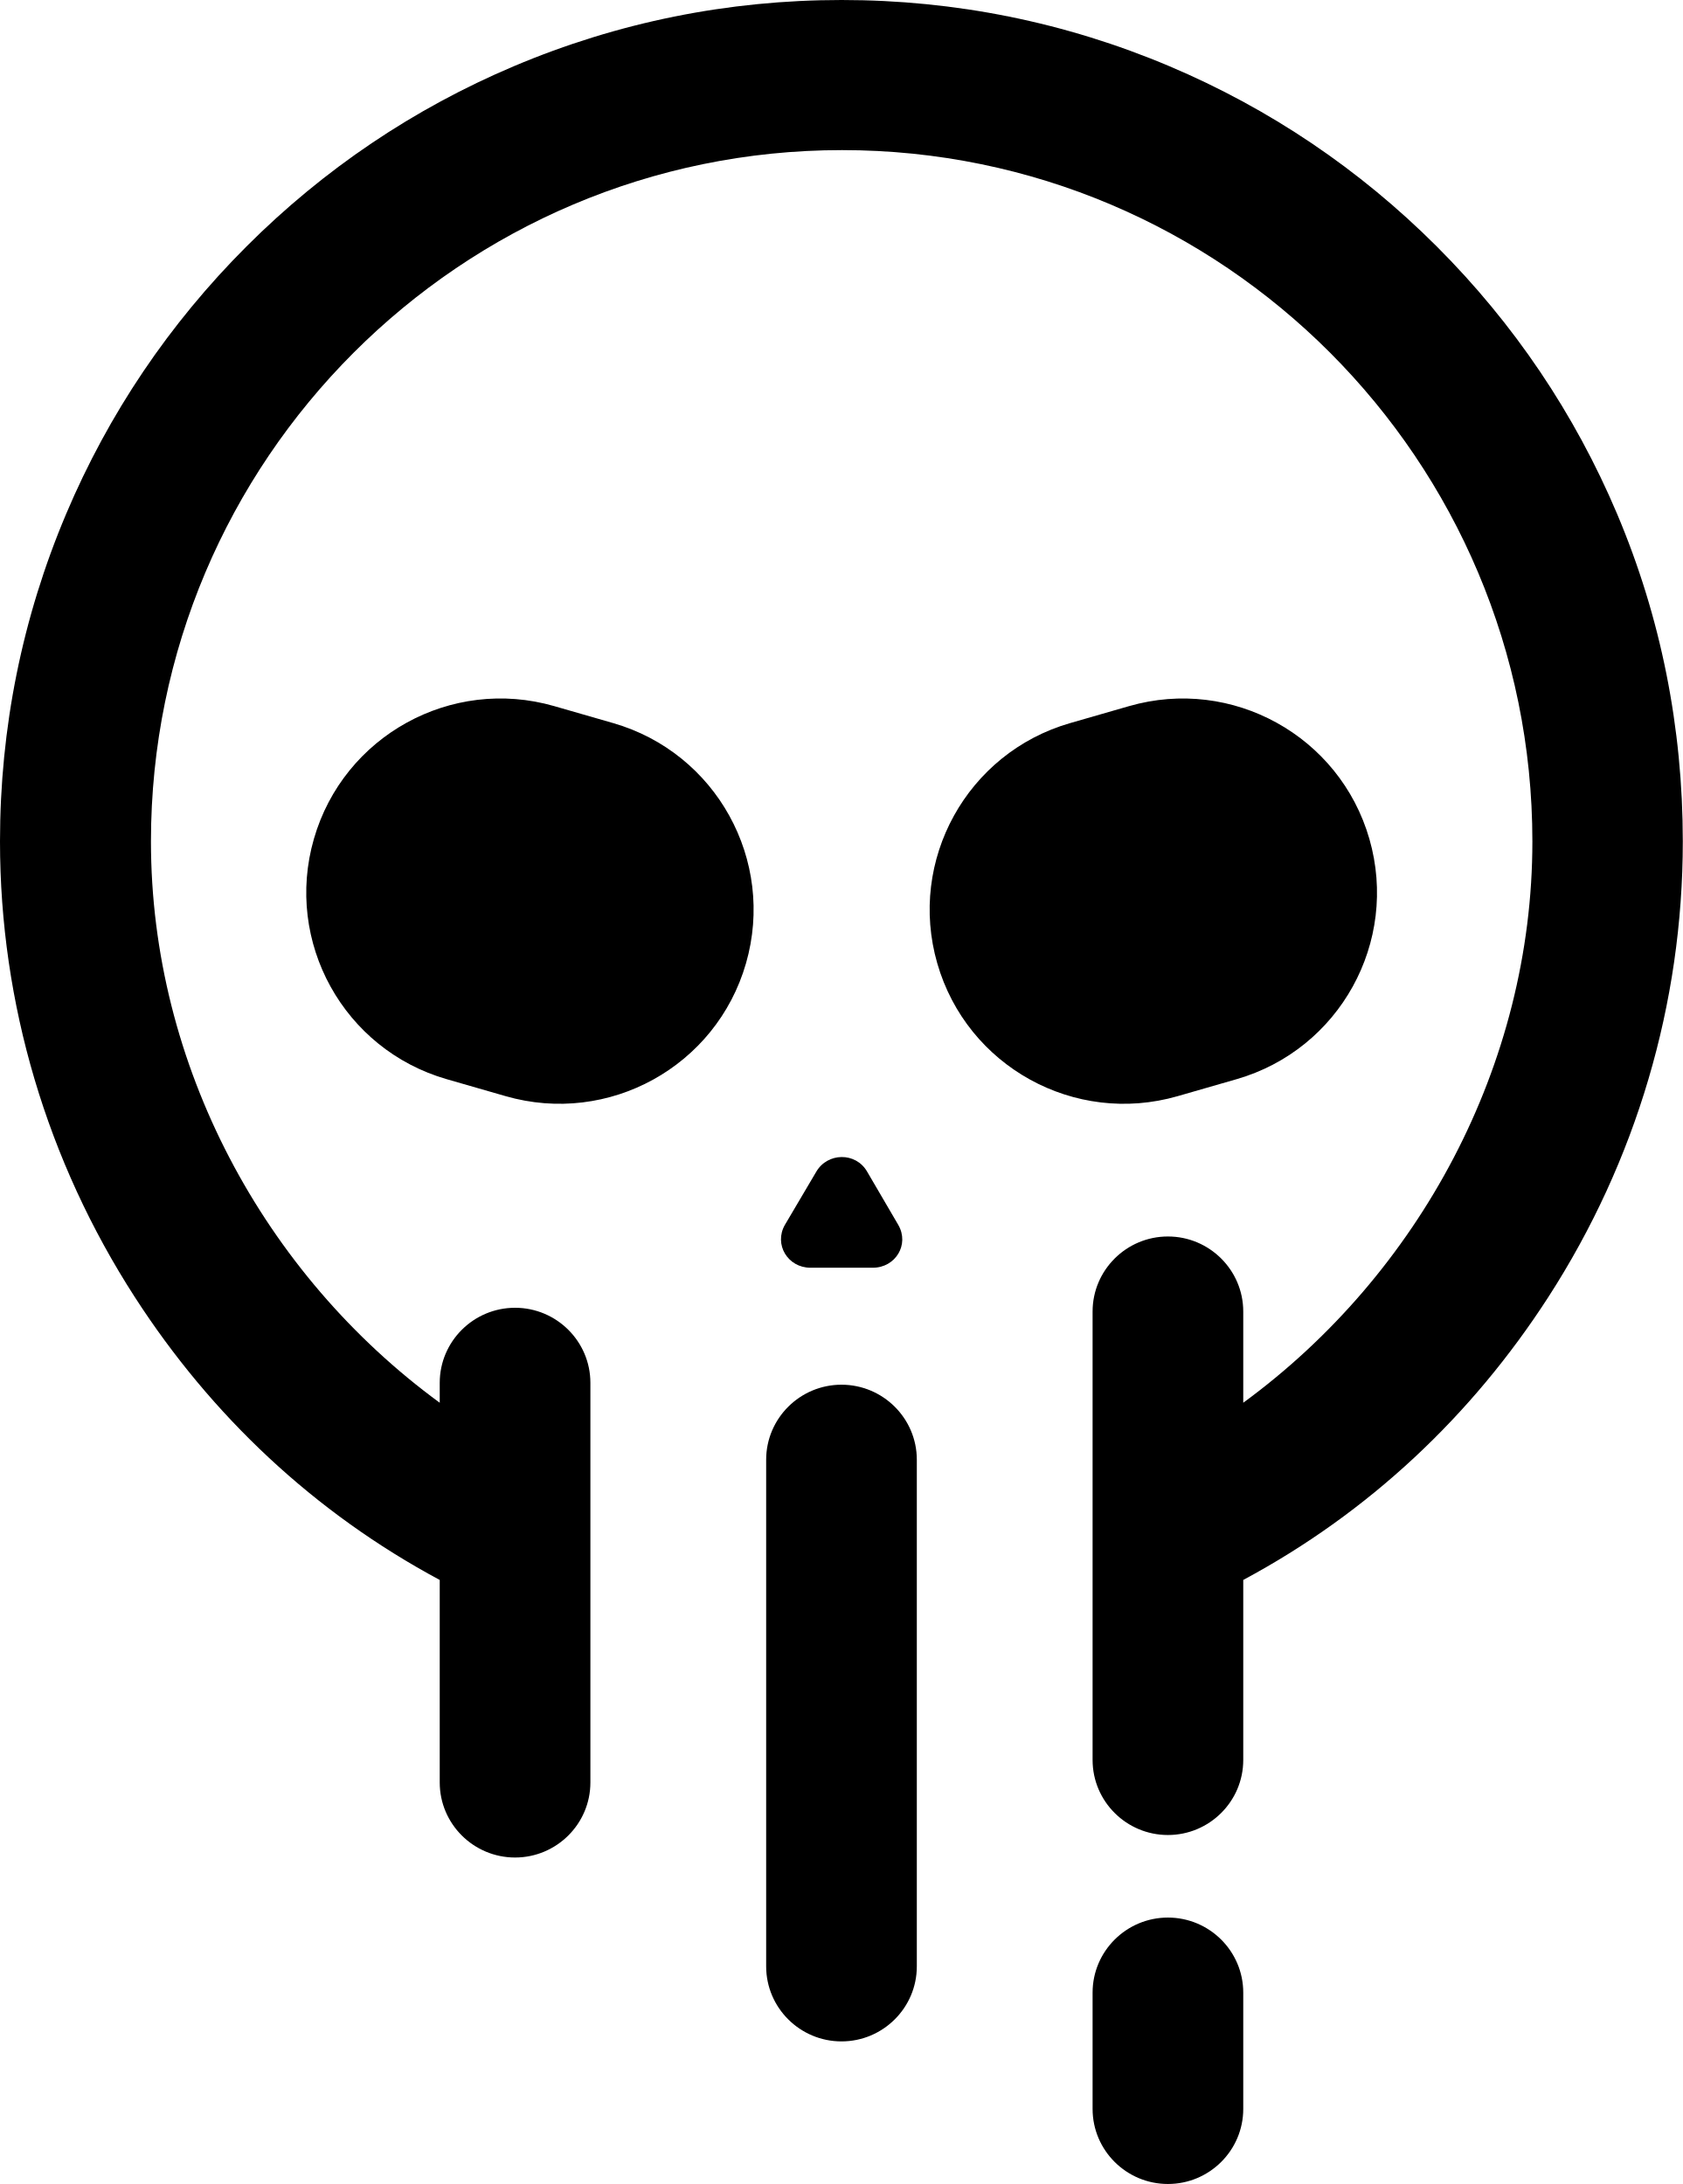
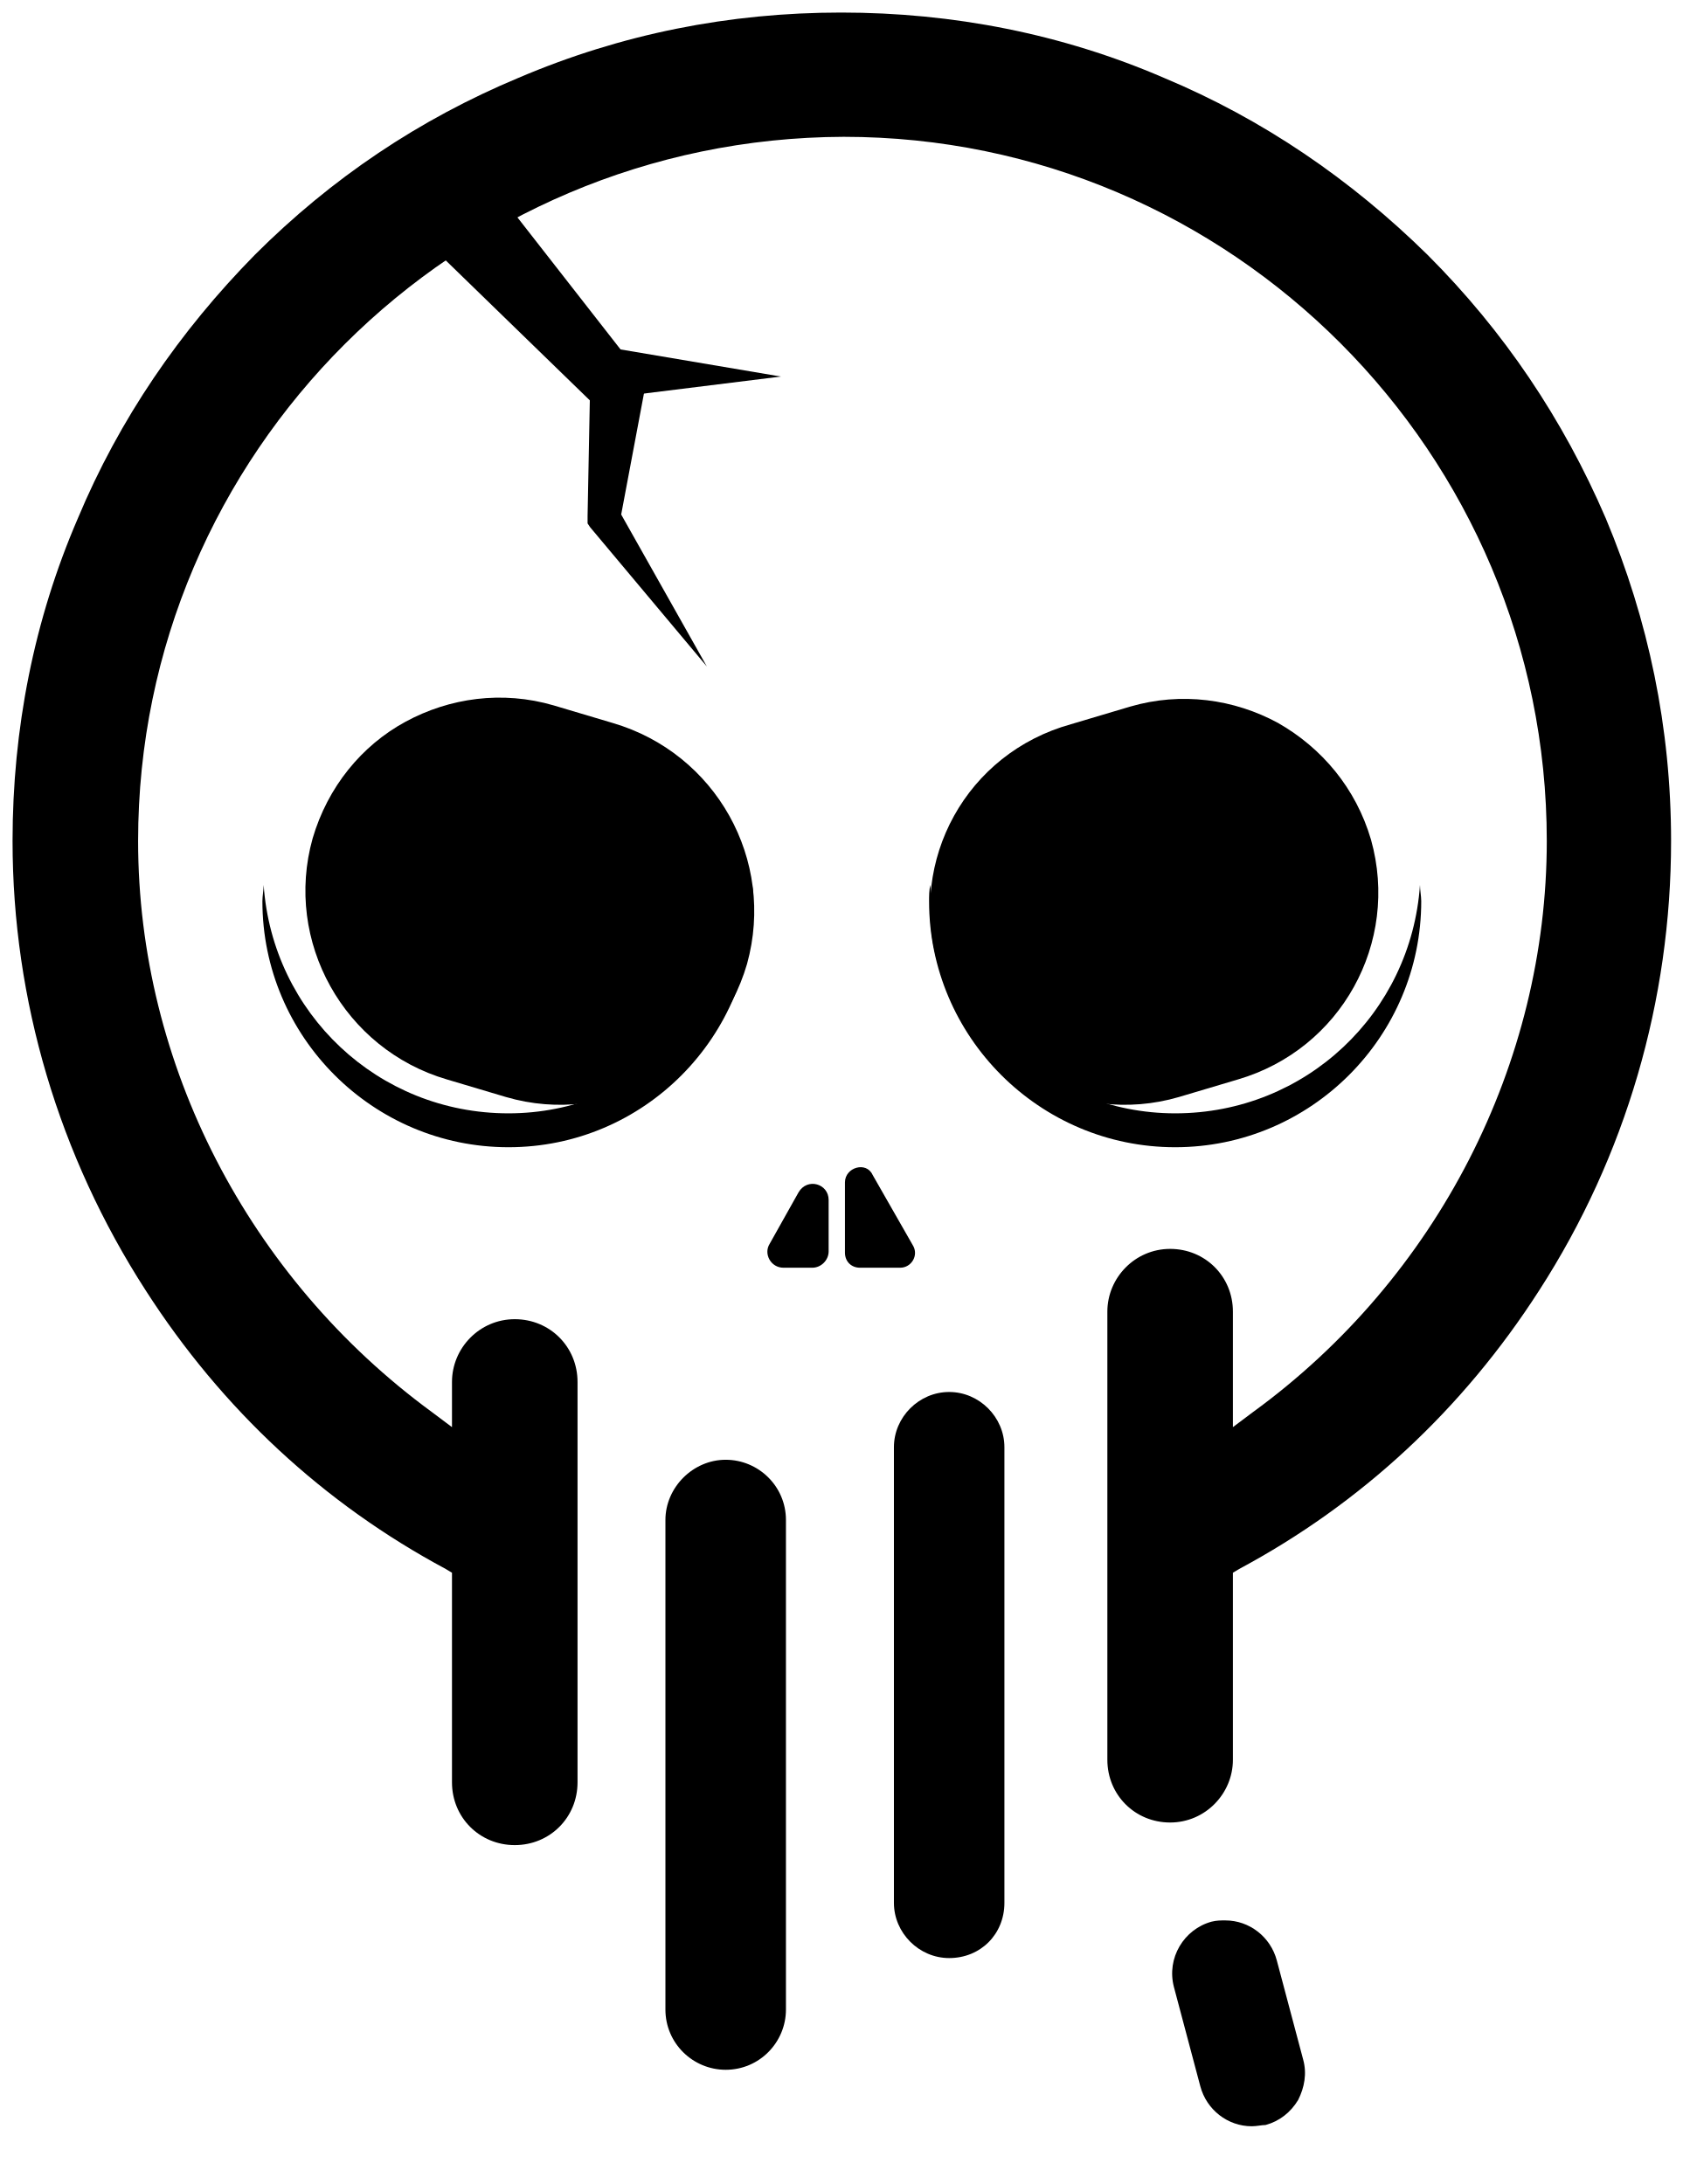
- <svg xmlns="http://www.w3.org/2000/svg" version="1.2" baseProfile="tiny" id="Layer_1" x="0px" y="0px" viewBox="0 0 134.033 174" xml:space="preserve">
-   <g id="XMLID_60_">
-     <path id="XMLID_148_" d="M128.8,40.94c-3.377-7.983-8.209-15.152-14.364-21.306C108.282,13.48,101.113,8.647,93.13,5.27   C84.862,1.773,76.082,0,67.035,0C57.988,0,49.209,1.773,40.94,5.27c-7.983,3.377-15.152,8.209-21.306,14.364   C13.48,25.789,8.647,32.957,5.27,40.94C1.773,49.209,0,57.988,0,67.035c0,12.929,3.754,25.482,10.735,36.301   c6.095,9.446,14.289,17.176,24.289,22.539v16.135c0,3.302,2.698,5.979,6,5.979c3.302,0,6-2.677,6-5.979v-31.84   c0-3.302-2.698-5.979-6-5.979c-3.302,0-6,2.677-6,5.979v1.587c-14-10.244-23.001-26.908-23.001-44.722   c0-30.369,24.675-55.076,55.045-55.076s54.985,24.707,54.985,55.076c0,17.814-9.029,34.477-23.029,44.722v-7.267   c0-3.302-2.698-5.979-6-5.979c-3.302,0-6,2.677-6,5.979v35.727c0,3.302,2.698,5.979,6,5.979c3.302,0,6-2.677,6-5.979v-14.342   c10-5.362,18.205-13.093,24.301-22.539c6.981-10.819,10.709-23.372,10.709-36.301C134.033,57.988,132.297,49.209,128.8,40.94z" />
-     <path id="XMLID_152_" d="M67.024,110.32c-3.302,0-6,2.677-6,5.979v40.361c0,3.302,2.698,5.979,6,5.979c3.302,0,6-2.677,6-5.979   v-40.361C73.024,112.997,70.326,110.32,67.024,110.32z" />
-     <path id="XMLID_153_" d="M93.024,152.773c-3.302,0-6,2.677-6,5.979v9.268c0,3.302,2.698,5.979,6,5.979c3.302,0,6-2.677,6-5.979   v-9.268C99.024,155.45,96.326,152.773,93.024,152.773z" />
-     <path id="XMLID_154_" d="M48.837,57.609l-4.693-1.352c-4.104-1.183-8.299-0.59-11.763,1.325c-3.464,1.914-6.198,5.15-7.38,9.254   c-2.365,8.208,2.372,16.778,10.58,19.143l4.693,1.352c4.104,1.182,8.299,0.59,11.763-1.325c3.464-1.914,6.198-5.15,7.38-9.254   C61.781,68.544,57.045,59.974,48.837,57.609z" />
-     <path id="XMLID_155_" d="M93.797,87.332l4.693-1.352c8.208-2.365,12.944-10.935,10.58-19.143c-1.182-4.104-3.916-7.341-7.38-9.254   c-3.464-1.915-7.658-2.508-11.763-1.325l-4.693,1.352c-8.208,2.365-12.944,10.935-10.58,19.143c1.182,4.104,3.916,7.341,7.38,9.254   C85.498,87.921,89.692,88.514,93.797,87.332z" />
-     <path id="XMLID_156_" d="M64.549,101h4.972c1.803,0,2.929-1.846,2.028-3.408l-2.486-4.253c-0.901-1.561-3.155-1.535-4.056,0.026   l-2.486,4.214C61.62,99.14,62.747,101,64.549,101z" />
+ <svg xmlns="http://www.w3.org/2000/svg" version="1.1" id="Layer_1" x="0px" y="0px" viewBox="0 0 134 174" style="enable-background:new 0 0 134 174;" xml:space="preserve">
+   <path id="XMLID_148_" d="M41,147c-2.8,0-5-2.2-5-5v-16.7l-0.5-0.3c-9.7-5.2-17.8-12.7-23.9-22.2C4.7,92.1,1,79.7,1,67  c0-8.9,1.7-17.6,5.2-25.7c3.3-7.9,8.1-14.9,14.1-21c6.1-6.1,13.1-10.8,21-14.1C49.5,2.7,58.1,1,67,1c8.9,0,17.6,1.7,25.7,5.2  c7.9,3.3,14.9,8.1,21,14.1c6.1,6.1,10.8,13.1,14.2,21c3.4,8.1,5.2,16.7,5.2,25.7c0,12.7-3.6,25.1-10.5,35.8  c-6.1,9.5-14.2,17-23.9,22.2l-0.5,0.3v14.9c0,2.7-2.2,5-5,5s-5-2.2-5-5v-35.7c0-2.7,2.2-5,5-5s5,2.2,5,5v9.2l1.6-1.2  c14.7-10.7,23.4-27.8,23.4-45.5c0-30.9-25.1-56.1-56-56.1C36.2,11,11,36.1,11,67c0,17.8,8.8,34.8,23.4,45.5l1.6,1.2v-3.6  c0-2.7,2.2-5,5-5s5,2.2,5,5V142C46,144.8,43.8,147,41,147z" />
+   <path id="XMLID_152_" d="M57.8,164.9c-2.6,0-4.8-2.1-4.8-4.8v-39c0-2.6,2.2-4.8,4.8-4.8s4.8,2.1,4.8,4.8v39  C62.6,162.7,60.5,164.9,57.8,164.9z" />
+   <path id="XMLID_00000071545656554242044600000004565865419696387740_" d="M75.6,156c-2.4,0-4.4-2-4.4-4.4v-36.3c0-2.4,2-4.4,4.4-4.4  c2.4,0,4.4,2,4.4,4.4v36.3C80,154.1,78.1,156,75.6,156z" />
+   <path id="XMLID_153_" d="M99.7,169.4c-1.9,0-3.6-1.3-4.1-3.2l-2.1-7.9c-0.6-2.3,0.8-4.6,3-5.2c0.4-0.1,0.7-0.1,1.1-0.1  c1.9,0,3.6,1.3,4.1,3.2l2.1,7.9c0.3,1.1,0.1,2.2-0.4,3.2c-0.6,1-1.5,1.7-2.6,2C100.5,169.3,100.1,169.4,99.7,169.4L99.7,169.4z" />
+   <path id="XMLID_154_" d="M48.8,57.6l-4.7-1.4c-4.1-1.2-8.3-0.6-11.8,1.3c-3.5,1.9-6.2,5.2-7.4,9.3C22.6,75,27.4,83.6,35.6,86  l4.7,1.4c4.1,1.2,8.3,0.6,11.8-1.3c3.5-1.9,6.2-5.2,7.4-9.3C61.8,68.5,57,60,48.8,57.6z" />
+   <path d="M40.5,88.7c-10.4,0-18.8-8-19.5-18.2c0,0.4-0.1,0.9-0.1,1.3c0,10.8,8.8,19.6,19.6,19.6S60,82.6,60,71.8c0-0.4,0-0.9-0.1-1.3  C59.3,80.6,50.8,88.7,40.5,88.7z" />
+   <path id="XMLID_00000070087868555193023280000012067587917583504295_" d="M74.7,76.8c1.2,4.1,3.9,7.3,7.4,9.3  c3.5,1.9,7.7,2.5,11.8,1.3l4.7-1.4c8.2-2.4,12.9-10.9,10.6-19.1c-1.2-4.1-3.9-7.3-7.4-9.3c-3.5-1.9-7.7-2.5-11.8-1.3l-4.7,1.4  C77,60,72.3,68.5,74.7,76.8z" />
+   <path d="M93.6,88.7c10.4,0,18.8-8,19.5-18.2c0,0.4,0.1,0.9,0.1,1.3c0,10.8-8.8,19.6-19.6,19.6S74,82.6,74,71.8c0-0.4,0-0.9,0.1-1.3  C74.8,80.6,83.3,88.7,93.6,88.7z" />
+   <polygon points="38.7,14.1 50.8,29.6 51.5,30.5 51.3,31.3 49.4,41.4 49.2,40.5 56.3,53.1 47,42 46.8,41.7 46.8,41.1 47,30.8   47.6,32.5 33.5,18.8 38.7,14.1 " />
+   <polygon points="48.6,27.7 62.2,30 48.5,31.7 48.6,27.7 " />
+   <g>
+     <path d="M67.3,94.2v5.6c0,0.7,0.5,1.2,1.2,1.2h3.2c0.9,0,1.5-1,1-1.8l-3.2-5.6C69,92.5,67.3,93,67.3,94.2z" />
+     <path d="M62.4,101h2.3c0.7,0,1.3-0.6,1.3-1.3v-4.1c0-1.3-1.7-1.8-2.4-0.6l-2.3,4.1C60.8,99.9,61.4,101,62.4,101z" />
  </g>
</svg>
